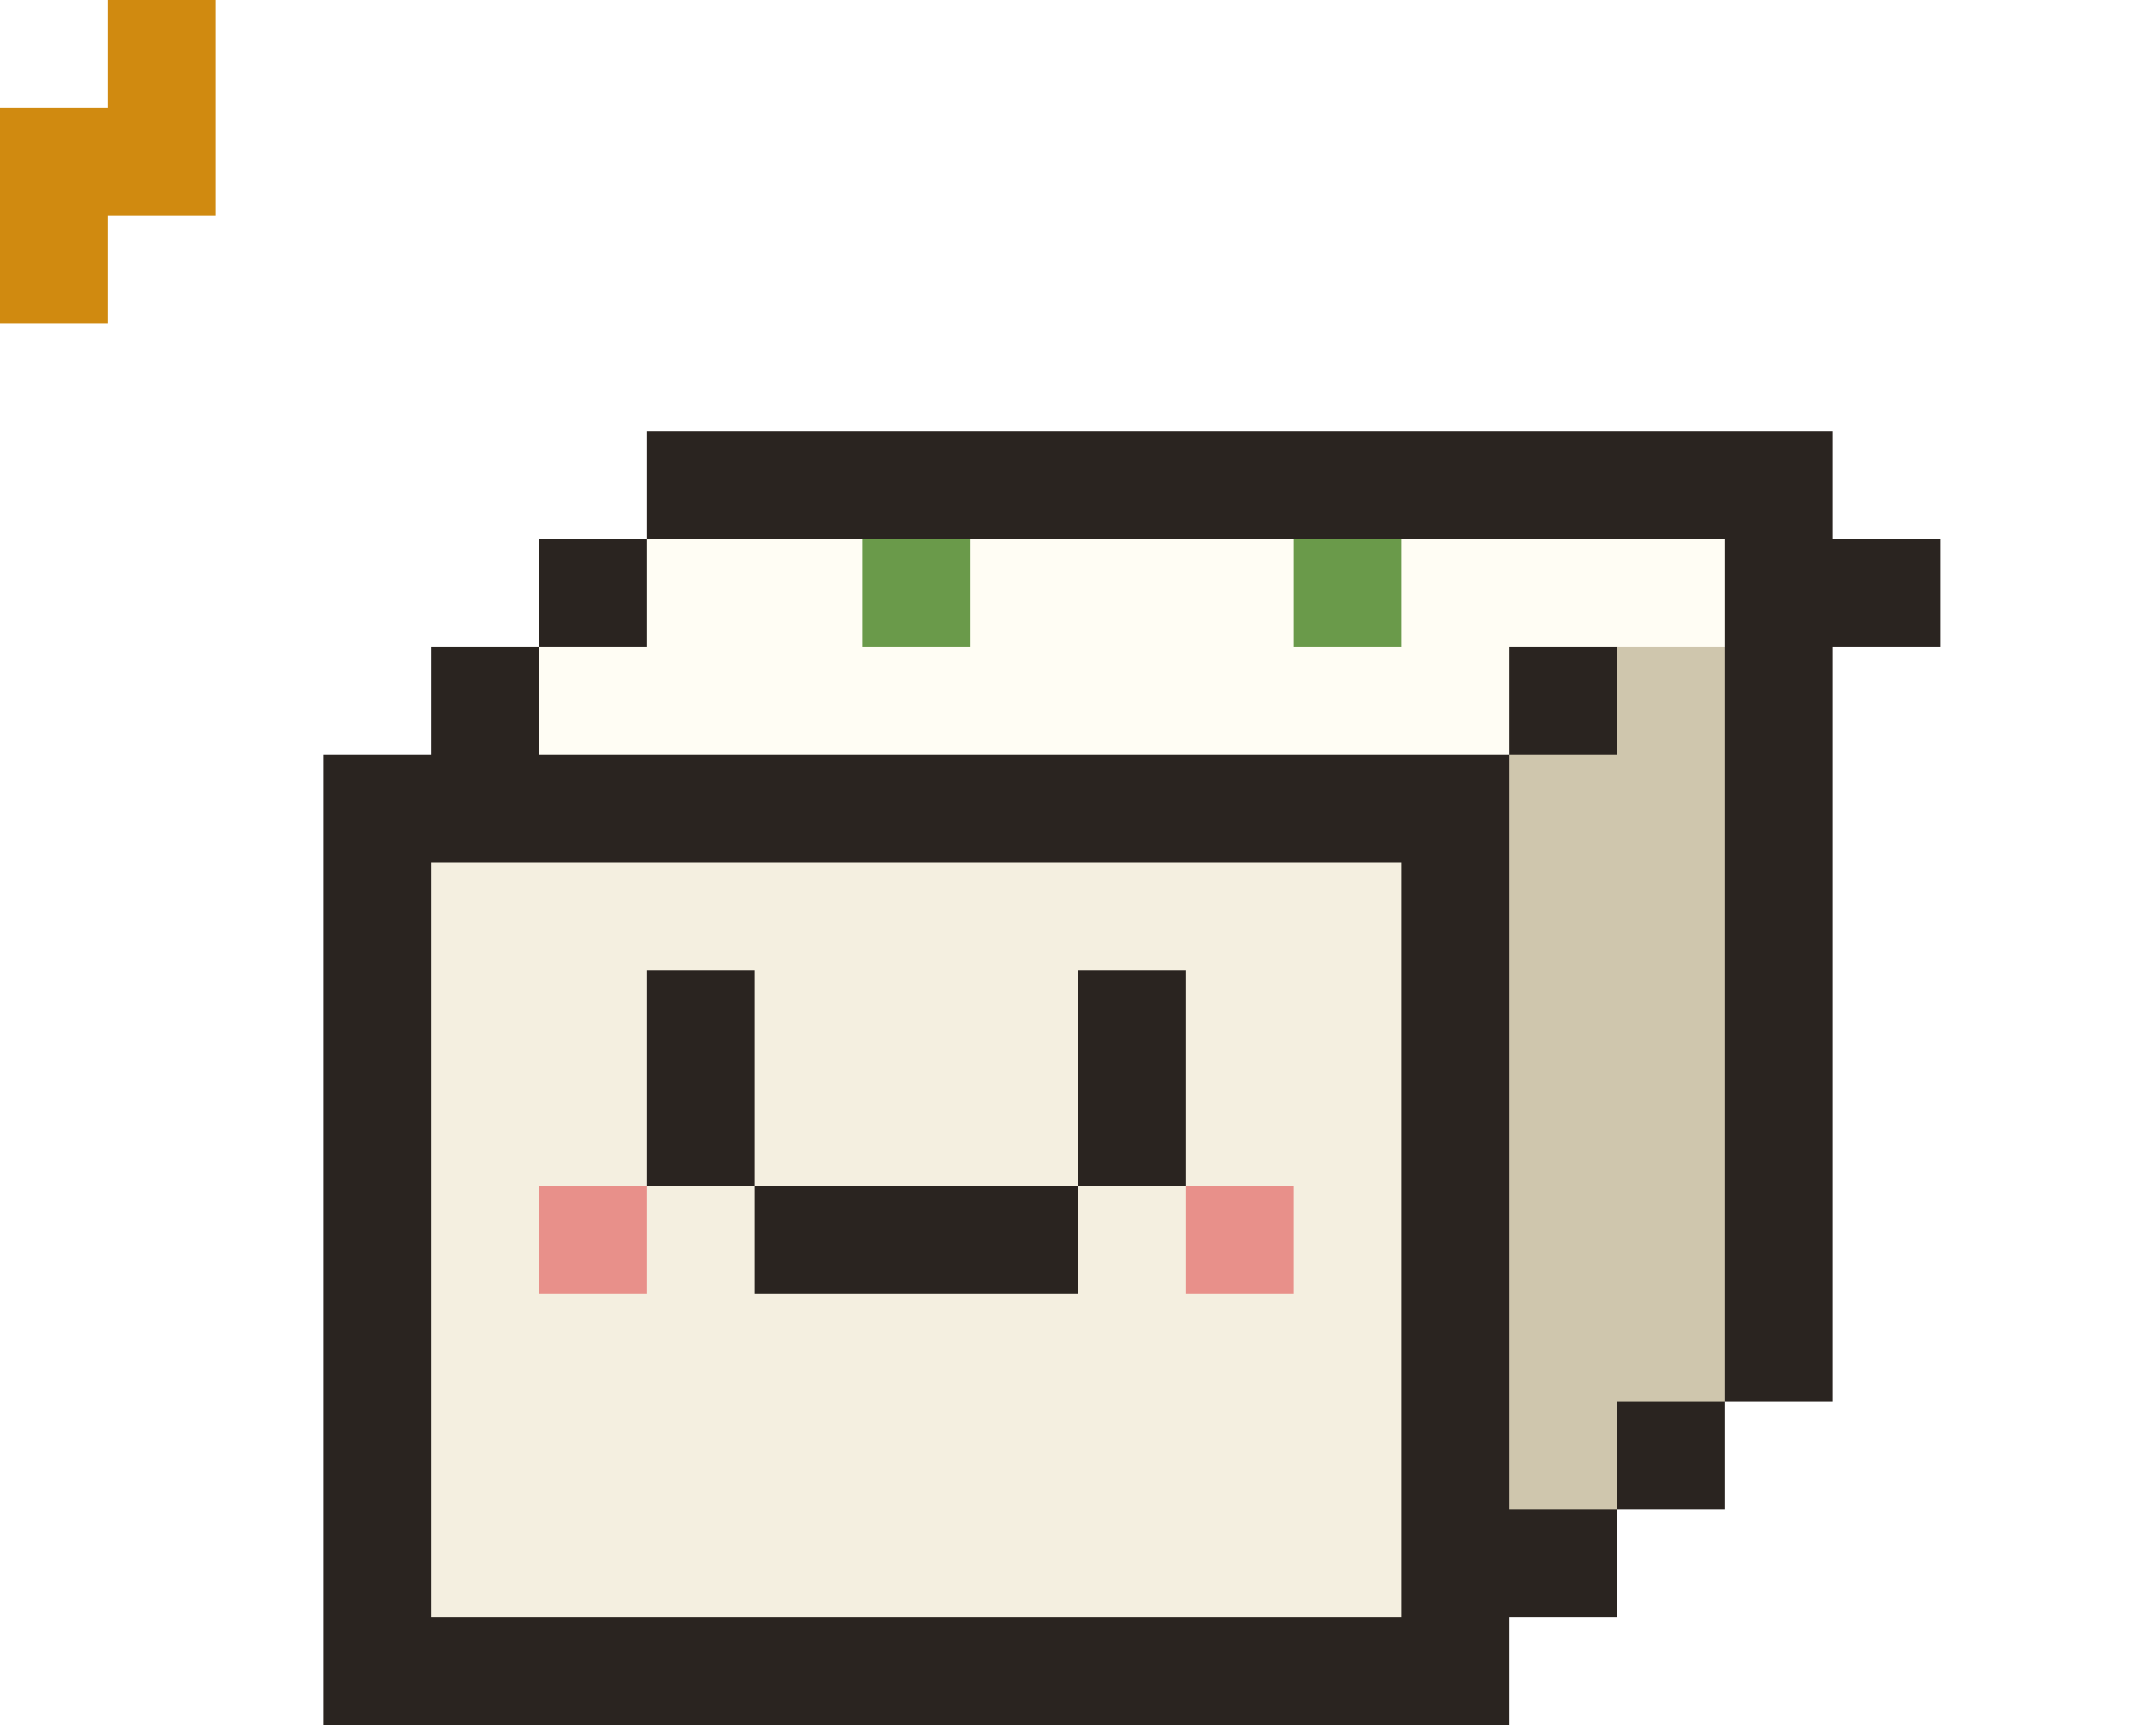
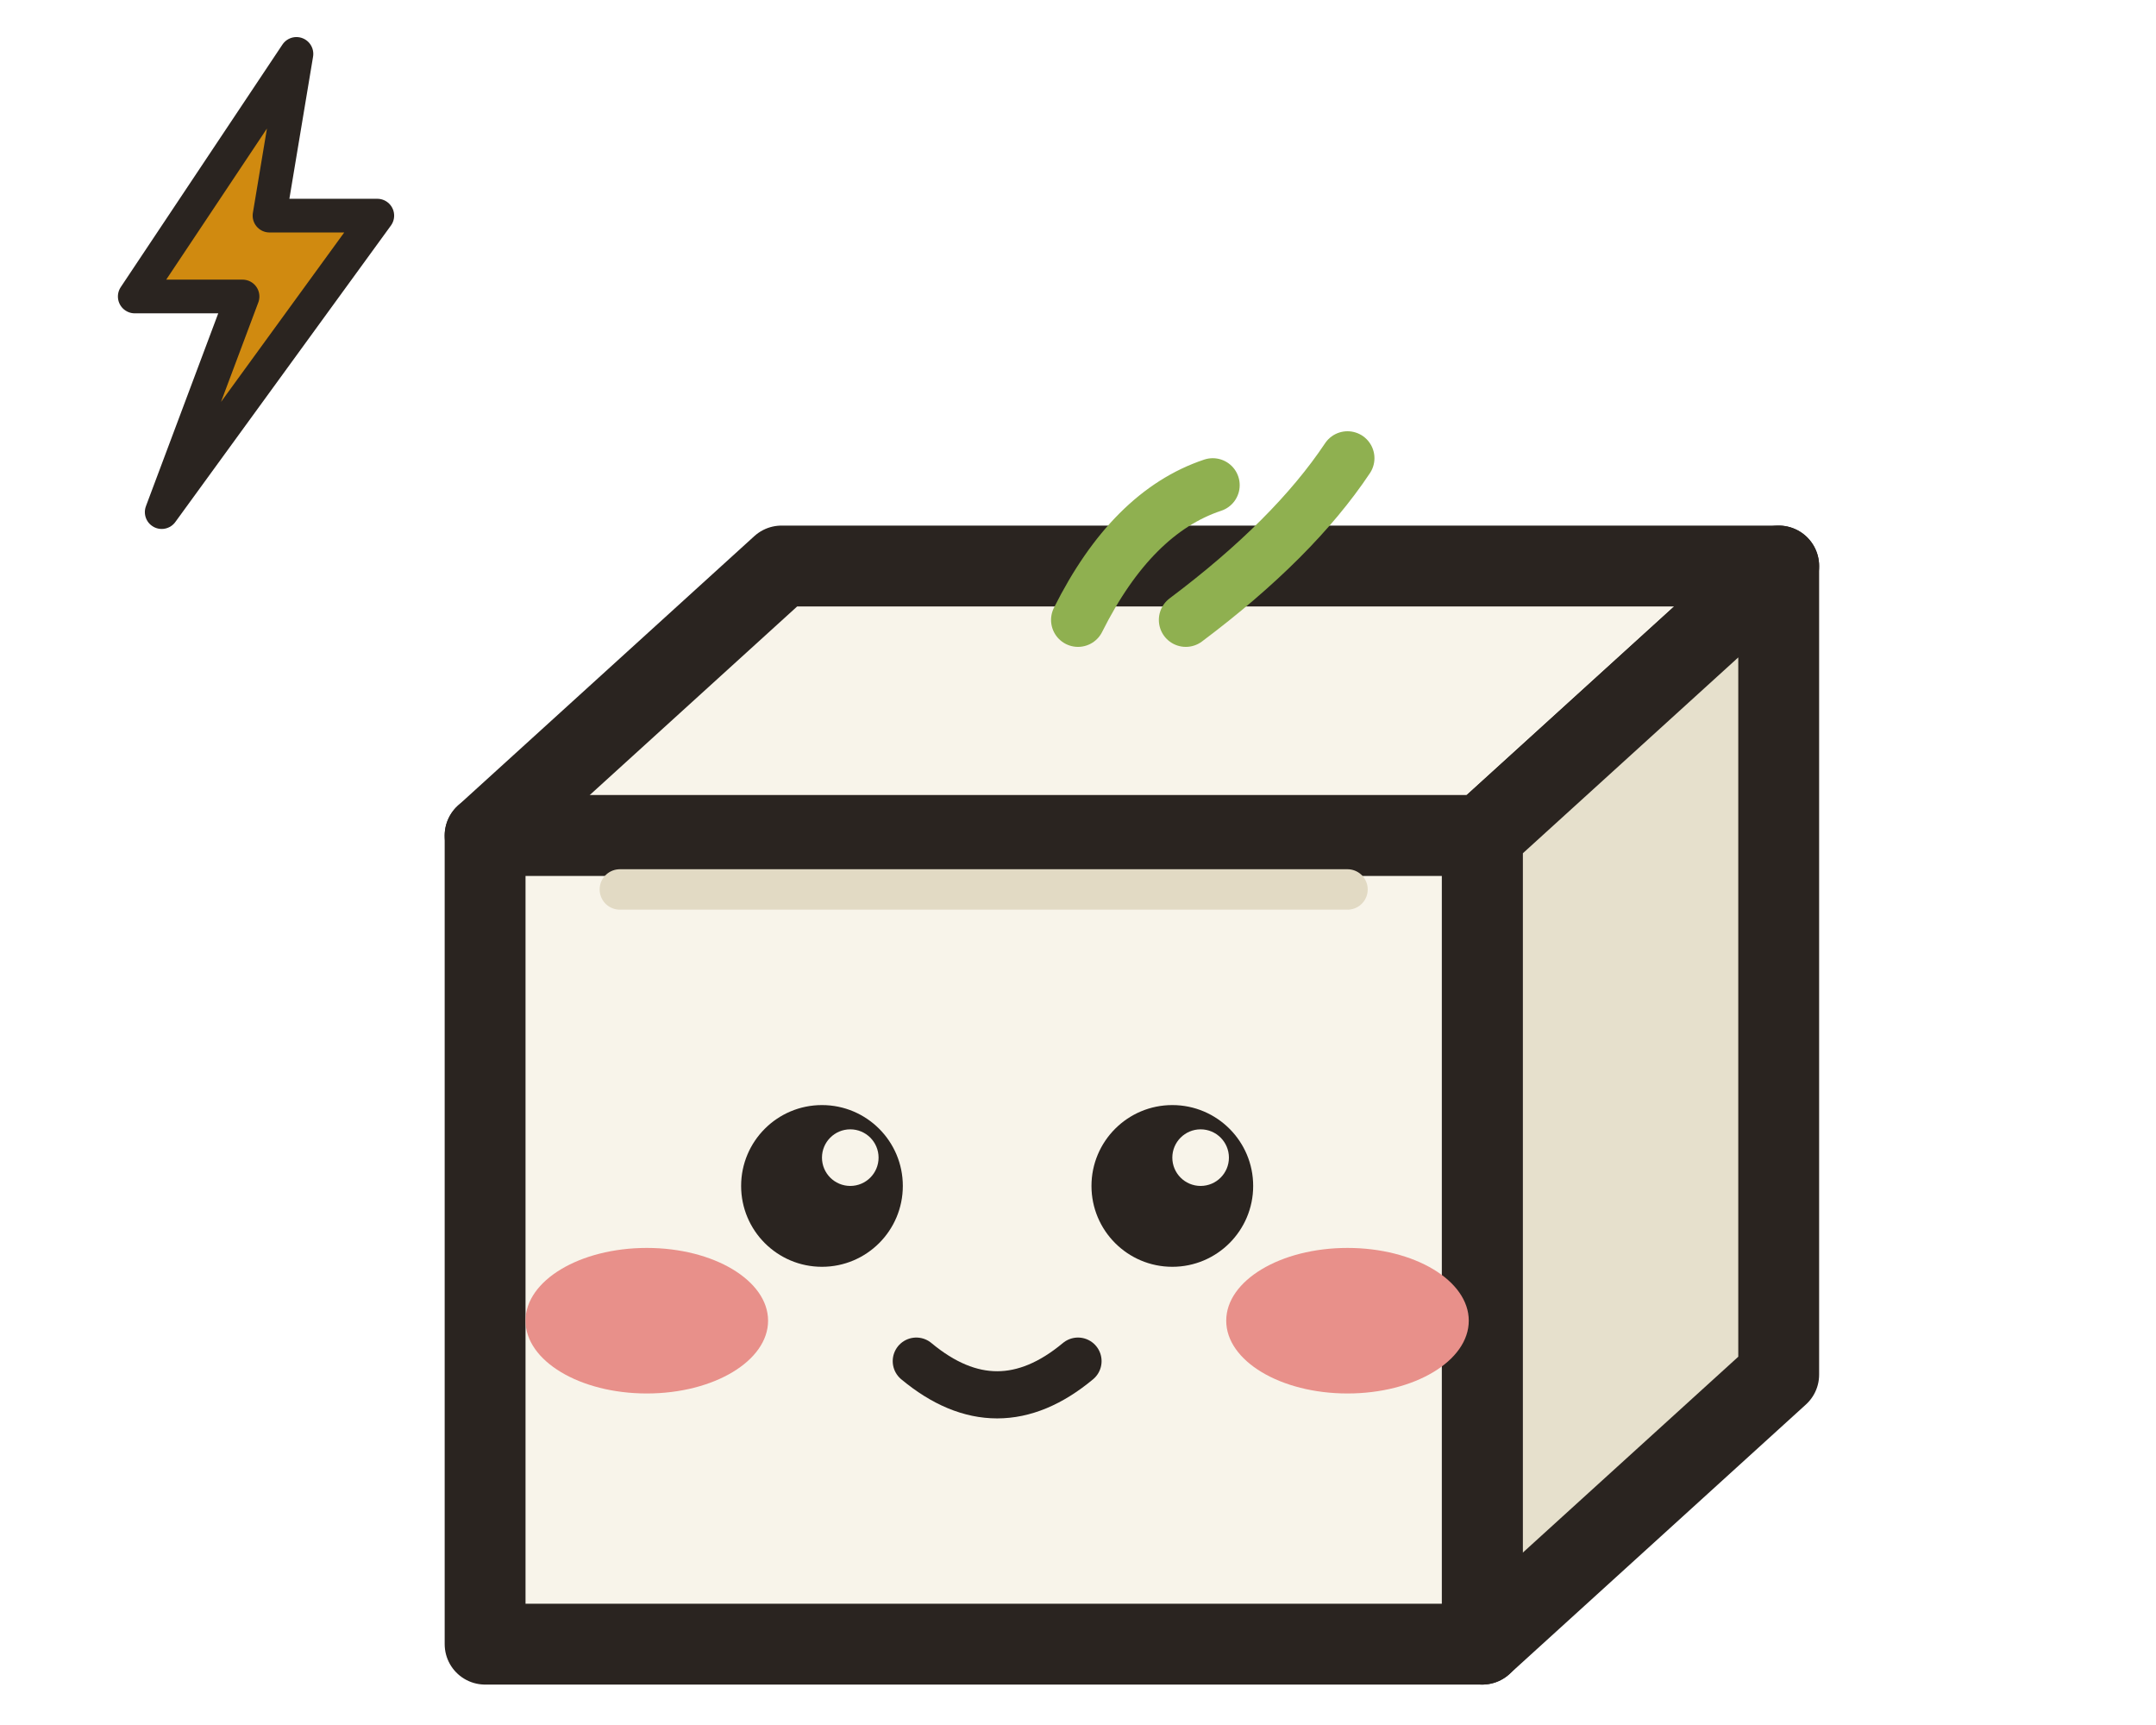
- <svg xmlns="http://www.w3.org/2000/svg" viewBox="0 0 20 16" width="160" height="128" shape-rendering="crispEdges">
-   <rect x="1" y="0" width="1" height="1" fill="#d08a10" />
-   <rect x="0" y="1" width="2" height="1" fill="#d08a10" />
-   <rect x="0" y="2" width="1" height="1" fill="#d08a10" />
-   <rect x="6" y="4" width="11" height="1" fill="#2a2420" />
-   <rect x="5" y="5" width="1" height="1" fill="#2a2420" />
-   <rect x="6" y="5" width="2" height="1" fill="#fffdf4" />
-   <rect x="8" y="5" width="1" height="1" fill="#6a9a4a" />
-   <rect x="9" y="5" width="3" height="1" fill="#fffdf4" />
-   <rect x="12" y="5" width="1" height="1" fill="#6a9a4a" />
-   <rect x="13" y="5" width="3" height="1" fill="#fffdf4" />
-   <rect x="16" y="5" width="2" height="1" fill="#2a2420" />
-   <rect x="4" y="6" width="1" height="1" fill="#2a2420" />
-   <rect x="5" y="6" width="9" height="1" fill="#fffdf4" />
-   <rect x="14" y="6" width="1" height="1" fill="#2a2420" />
-   <rect x="15" y="6" width="1" height="1" fill="#cfc6ad" />
-   <rect x="16" y="6" width="1" height="1" fill="#2a2420" />
-   <rect x="3" y="7" width="11" height="1" fill="#2a2420" />
-   <rect x="14" y="7" width="2" height="1" fill="#cfc6ad" />
-   <rect x="16" y="7" width="1" height="1" fill="#2a2420" />
-   <rect x="3" y="8" width="1" height="1" fill="#2a2420" />
-   <rect x="4" y="8" width="9" height="1" fill="#f4efe0" />
-   <rect x="13" y="8" width="1" height="1" fill="#2a2420" />
-   <rect x="14" y="8" width="2" height="1" fill="#cfc6ad" />
-   <rect x="16" y="8" width="1" height="1" fill="#2a2420" />
-   <rect x="3" y="9" width="1" height="1" fill="#2a2420" />
-   <rect x="4" y="9" width="2" height="1" fill="#f4efe0" />
-   <rect x="6" y="9" width="1" height="1" fill="#2a2420" />
-   <rect x="7" y="9" width="3" height="1" fill="#f4efe0" />
-   <rect x="10" y="9" width="1" height="1" fill="#2a2420" />
-   <rect x="11" y="9" width="2" height="1" fill="#f4efe0" />
-   <rect x="13" y="9" width="1" height="1" fill="#2a2420" />
-   <rect x="14" y="9" width="2" height="1" fill="#cfc6ad" />
-   <rect x="16" y="9" width="1" height="1" fill="#2a2420" />
-   <rect x="3" y="10" width="1" height="1" fill="#2a2420" />
-   <rect x="4" y="10" width="2" height="1" fill="#f4efe0" />
-   <rect x="6" y="10" width="1" height="1" fill="#2a2420" />
-   <rect x="7" y="10" width="3" height="1" fill="#f4efe0" />
-   <rect x="10" y="10" width="1" height="1" fill="#2a2420" />
-   <rect x="11" y="10" width="2" height="1" fill="#f4efe0" />
-   <rect x="13" y="10" width="1" height="1" fill="#2a2420" />
-   <rect x="14" y="10" width="2" height="1" fill="#cfc6ad" />
-   <rect x="16" y="10" width="1" height="1" fill="#2a2420" />
-   <rect x="3" y="11" width="1" height="1" fill="#2a2420" />
-   <rect x="4" y="11" width="1" height="1" fill="#f4efe0" />
-   <rect x="5" y="11" width="1" height="1" fill="#e8908a" />
-   <rect x="6" y="11" width="1" height="1" fill="#f4efe0" />
-   <rect x="7" y="11" width="3" height="1" fill="#2a2420" />
-   <rect x="10" y="11" width="1" height="1" fill="#f4efe0" />
-   <rect x="11" y="11" width="1" height="1" fill="#e8908a" />
-   <rect x="12" y="11" width="1" height="1" fill="#f4efe0" />
-   <rect x="13" y="11" width="1" height="1" fill="#2a2420" />
-   <rect x="14" y="11" width="2" height="1" fill="#cfc6ad" />
-   <rect x="16" y="11" width="1" height="1" fill="#2a2420" />
-   <rect x="3" y="12" width="1" height="1" fill="#2a2420" />
-   <rect x="4" y="12" width="9" height="1" fill="#f4efe0" />
-   <rect x="13" y="12" width="1" height="1" fill="#2a2420" />
-   <rect x="14" y="12" width="2" height="1" fill="#cfc6ad" />
-   <rect x="16" y="12" width="1" height="1" fill="#2a2420" />
-   <rect x="3" y="13" width="1" height="1" fill="#2a2420" />
-   <rect x="4" y="13" width="9" height="1" fill="#f4efe0" />
-   <rect x="13" y="13" width="1" height="1" fill="#2a2420" />
-   <rect x="14" y="13" width="1" height="1" fill="#cfc6ad" />
-   <rect x="15" y="13" width="1" height="1" fill="#2a2420" />
-   <rect x="3" y="14" width="1" height="1" fill="#2a2420" />
-   <rect x="4" y="14" width="9" height="1" fill="#f4efe0" />
-   <rect x="13" y="14" width="2" height="1" fill="#2a2420" />
-   <rect x="3" y="15" width="11" height="1" fill="#2a2420" />
+ <svg xmlns="http://www.w3.org/2000/svg" viewBox="0 0 160 128" width="160" height="128">
+   <path d="M36 62 L58 42 L132 42 L110 62 Z" fill="#f8f4ea" stroke="#2a2420" stroke-width="6" stroke-linejoin="round" stroke-linecap="round" />
+   <path d="M110 62 L132 42 L132 102 L110 122 Z" fill="#e6e0cc" stroke="#2a2420" stroke-width="6" stroke-linejoin="round" stroke-linecap="round" />
+   <path d="M36 62 L110 62 L110 122 L36 122 Z" fill="#f8f4ea" stroke="#2a2420" stroke-width="6" stroke-linejoin="round" stroke-linecap="round" />
+   <path d="M46 66 L100 66" fill="none" stroke="#e2dac4" stroke-width="3" stroke-linejoin="round" stroke-linecap="round" />
+   <path d="M80 46 Q84 38 90 36 M88 46 Q96 40 100 34" fill="none" stroke="#8fb050" stroke-width="4" stroke-linejoin="round" stroke-linecap="round" />
+   <ellipse cx="48" cy="98" rx="9.0" ry="5.4" fill="#e8908a" />
+   <ellipse cx="100" cy="98" rx="9.0" ry="5.4" fill="#e8908a" />
+   <circle cx="61" cy="88" r="6" fill="#2a2420" />
+   <circle cx="63.1" cy="85.9" r="2.1" fill="#f8f4ea" />
+   <circle cx="87" cy="88" r="6" fill="#2a2420" />
+   <circle cx="89.1" cy="85.9" r="2.1" fill="#f8f4ea" />
+   <path d="M68 101 Q74 106 80 101" fill="none" stroke="#2a2420" stroke-width="3.5" stroke-linejoin="round" stroke-linecap="round" />
+   <path d="M22 4 L10 22 L18 22 L12 38 L28 16 L20 16 Z" fill="#d08a10" stroke="#2a2420" stroke-width="2.5" stroke-linejoin="round" stroke-linecap="round" />
</svg>
